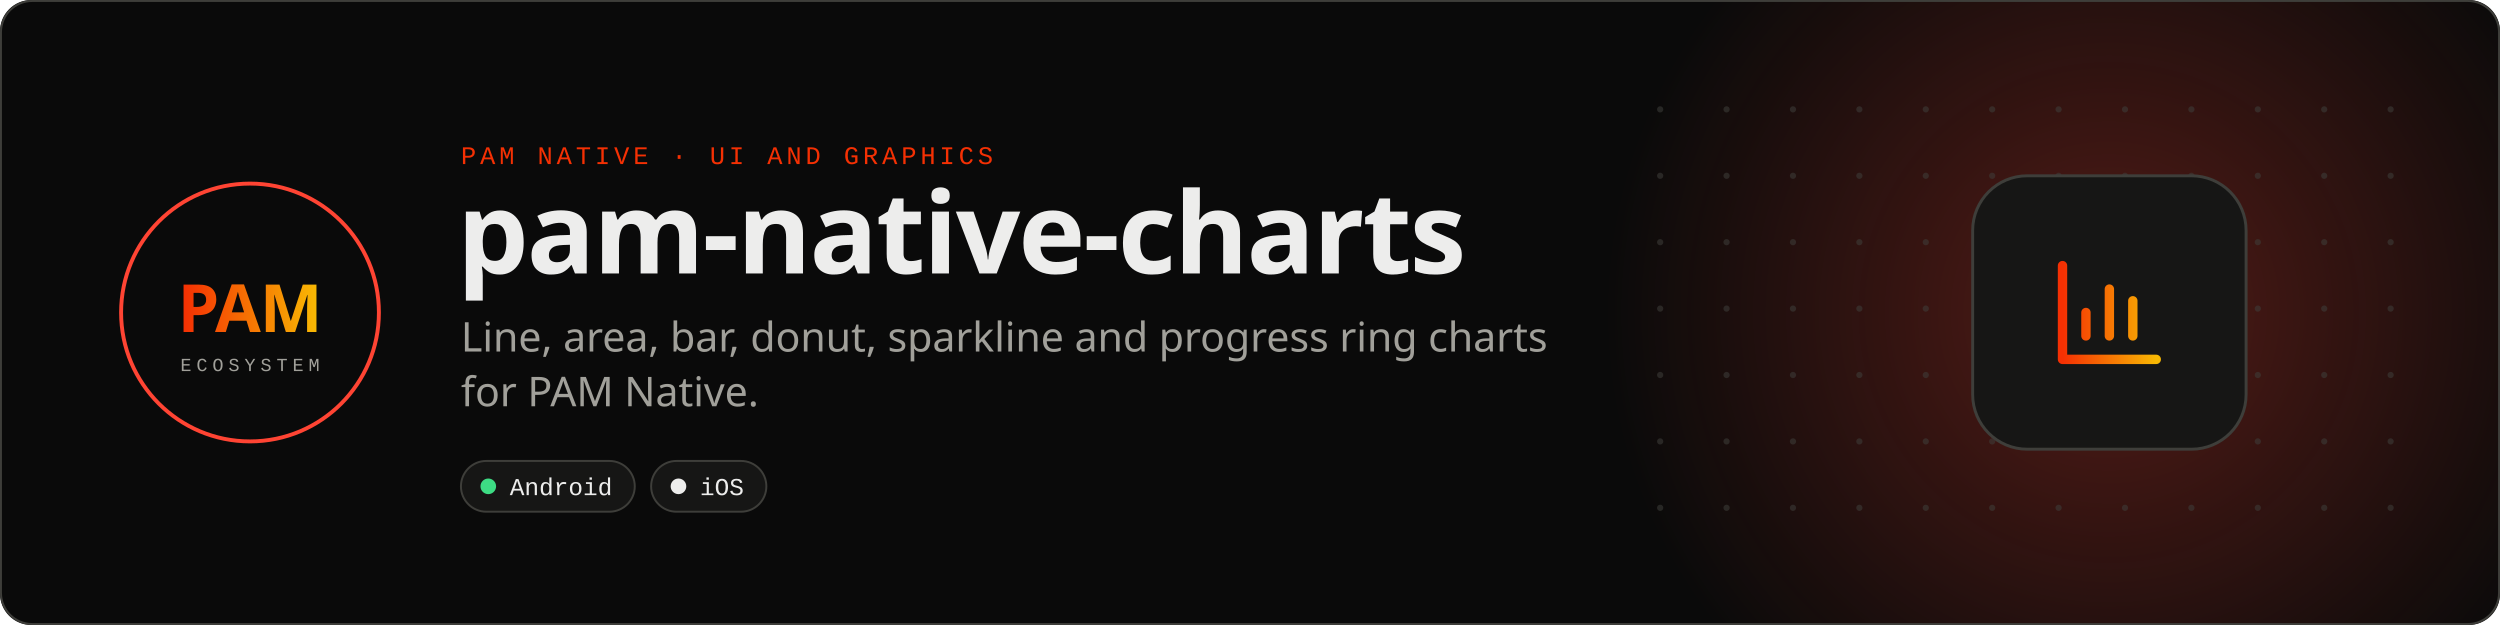
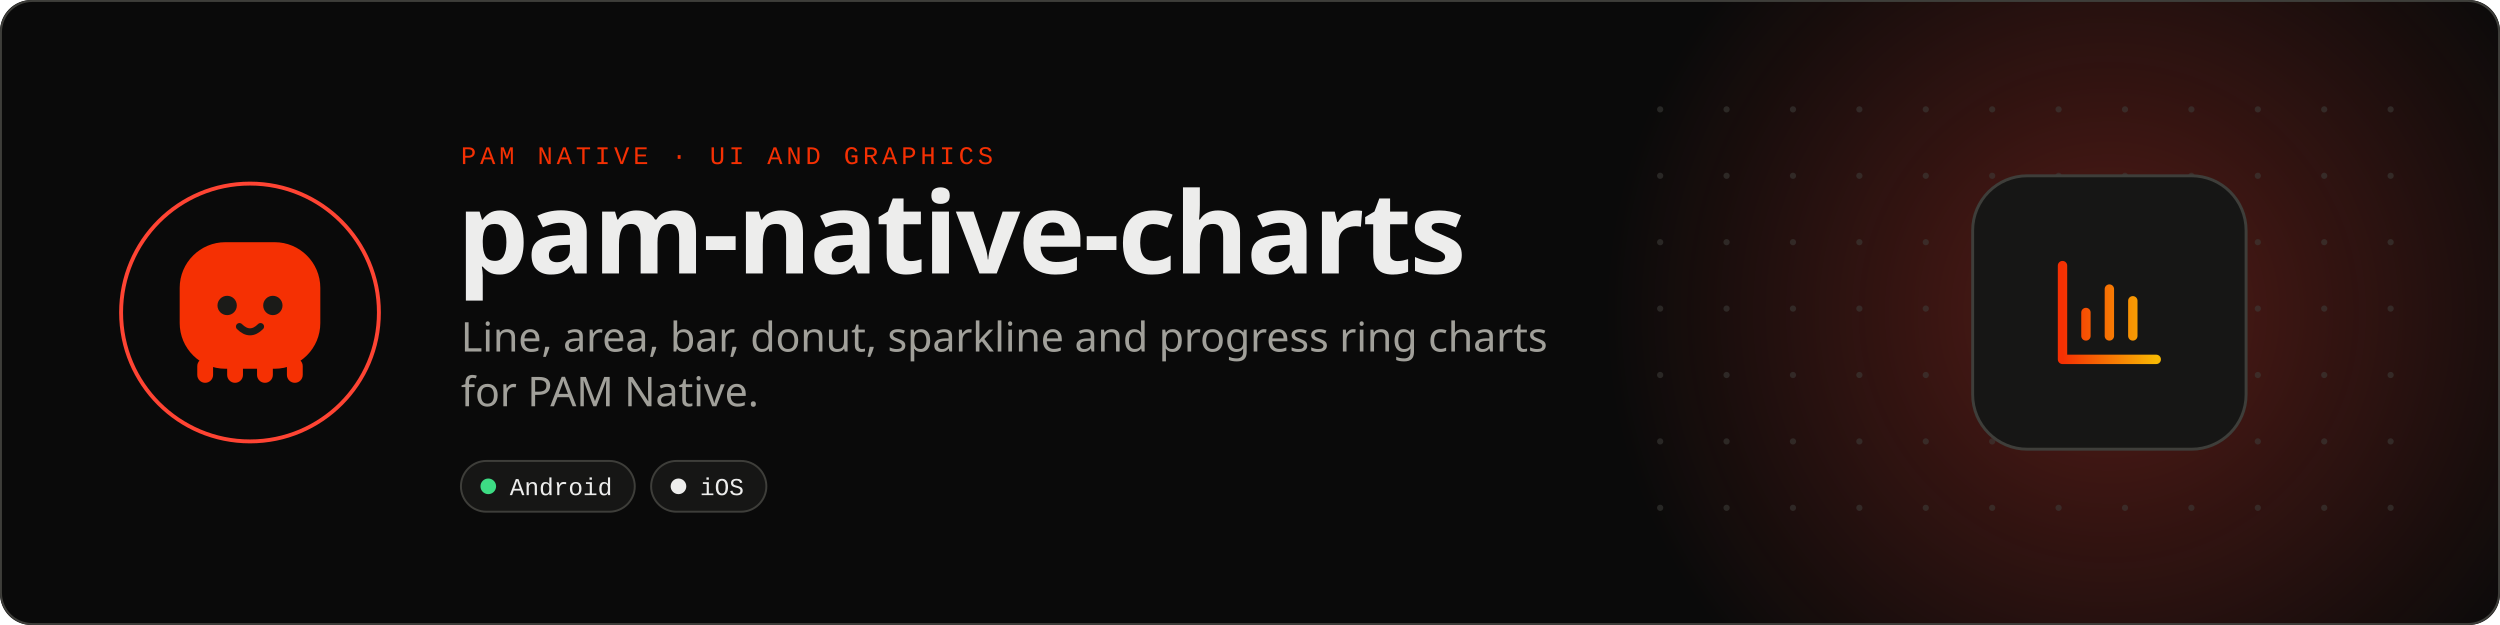
<svg xmlns="http://www.w3.org/2000/svg" viewBox="0 0 1280 320" width="1280" height="320" role="img" aria-label="pam-native-charts: Line, area, bar, donut, sparkline and progress ring charts for PAM Native.">
  <defs>
    <linearGradient id="pg" x1="0" y1="0" x2="1" y2="0">
      <stop offset="0" stop-color="#f53003" />
      <stop offset="1" stop-color="#f8b803" />
    </linearGradient>
    <radialGradient id="gl">
      <stop offset="0" stop-color="#ff4433" stop-opacity=".30" />
      <stop offset="1" stop-color="#ff4433" stop-opacity="0" />
    </radialGradient>
    <clipPath id="cl">
      <rect width="1280" height="320" rx="16" />
    </clipPath>
  </defs>
  <g clip-path="url(#cl)">
    <rect width="1280" height="320" fill="#0a0a0a" />
    <circle cx="1080" cy="160" r="260" fill="url(#gl)" />
    <g fill="#3e3e3a" opacity=".55">
      <circle cx="850" cy="56" r="1.6" />
      <circle cx="850" cy="90" r="1.6" />
      <circle cx="850" cy="124" r="1.6" />
      <circle cx="850" cy="158" r="1.6" />
      <circle cx="850" cy="192" r="1.6" />
      <circle cx="850" cy="226" r="1.6" />
      <circle cx="850" cy="260" r="1.6" />
      <circle cx="884" cy="56" r="1.6" />
      <circle cx="884" cy="90" r="1.6" />
      <circle cx="884" cy="124" r="1.6" />
      <circle cx="884" cy="158" r="1.6" />
      <circle cx="884" cy="192" r="1.6" />
      <circle cx="884" cy="226" r="1.6" />
      <circle cx="884" cy="260" r="1.6" />
      <circle cx="918" cy="56" r="1.6" />
      <circle cx="918" cy="90" r="1.6" />
      <circle cx="918" cy="124" r="1.6" />
      <circle cx="918" cy="158" r="1.6" />
      <circle cx="918" cy="192" r="1.6" />
      <circle cx="918" cy="226" r="1.6" />
      <circle cx="918" cy="260" r="1.6" />
      <circle cx="952" cy="56" r="1.6" />
      <circle cx="952" cy="90" r="1.6" />
      <circle cx="952" cy="124" r="1.6" />
      <circle cx="952" cy="158" r="1.6" />
      <circle cx="952" cy="192" r="1.6" />
      <circle cx="952" cy="226" r="1.6" />
      <circle cx="952" cy="260" r="1.6" />
      <circle cx="986" cy="56" r="1.6" />
      <circle cx="986" cy="90" r="1.6" />
      <circle cx="986" cy="124" r="1.6" />
      <circle cx="986" cy="158" r="1.6" />
      <circle cx="986" cy="192" r="1.6" />
      <circle cx="986" cy="226" r="1.6" />
      <circle cx="986" cy="260" r="1.6" />
      <circle cx="1020" cy="56" r="1.6" />
      <circle cx="1020" cy="90" r="1.6" />
      <circle cx="1020" cy="124" r="1.6" />
      <circle cx="1020" cy="158" r="1.6" />
      <circle cx="1020" cy="192" r="1.6" />
      <circle cx="1020" cy="226" r="1.6" />
      <circle cx="1020" cy="260" r="1.6" />
      <circle cx="1054" cy="56" r="1.6" />
      <circle cx="1054" cy="90" r="1.6" />
      <circle cx="1054" cy="124" r="1.6" />
      <circle cx="1054" cy="158" r="1.6" />
      <circle cx="1054" cy="192" r="1.6" />
      <circle cx="1054" cy="226" r="1.6" />
      <circle cx="1054" cy="260" r="1.6" />
      <circle cx="1088" cy="56" r="1.6" />
      <circle cx="1088" cy="90" r="1.6" />
      <circle cx="1088" cy="124" r="1.6" />
      <circle cx="1088" cy="158" r="1.6" />
      <circle cx="1088" cy="192" r="1.6" />
      <circle cx="1088" cy="226" r="1.6" />
      <circle cx="1088" cy="260" r="1.6" />
      <circle cx="1122" cy="56" r="1.6" />
      <circle cx="1122" cy="90" r="1.6" />
      <circle cx="1122" cy="124" r="1.6" />
      <circle cx="1122" cy="158" r="1.6" />
      <circle cx="1122" cy="192" r="1.6" />
      <circle cx="1122" cy="226" r="1.6" />
      <circle cx="1122" cy="260" r="1.6" />
      <circle cx="1156" cy="56" r="1.6" />
      <circle cx="1156" cy="90" r="1.6" />
      <circle cx="1156" cy="124" r="1.6" />
      <circle cx="1156" cy="158" r="1.6" />
      <circle cx="1156" cy="192" r="1.6" />
      <circle cx="1156" cy="226" r="1.6" />
      <circle cx="1156" cy="260" r="1.6" />
      <circle cx="1190" cy="56" r="1.6" />
      <circle cx="1190" cy="90" r="1.6" />
      <circle cx="1190" cy="124" r="1.6" />
      <circle cx="1190" cy="158" r="1.6" />
      <circle cx="1190" cy="192" r="1.6" />
      <circle cx="1190" cy="226" r="1.6" />
      <circle cx="1190" cy="260" r="1.6" />
      <circle cx="1224" cy="56" r="1.6" />
      <circle cx="1224" cy="90" r="1.6" />
      <circle cx="1224" cy="124" r="1.6" />
      <circle cx="1224" cy="158" r="1.6" />
      <circle cx="1224" cy="192" r="1.6" />
      <circle cx="1224" cy="226" r="1.6" />
      <circle cx="1224" cy="260" r="1.6" />
    </g>
  </g>
  <rect x=".5" y=".5" width="1279" height="319" rx="16" fill="none" stroke="#3e3e3a" />
  <circle cx="128" cy="160" r="66" fill="#0a0a0a" stroke="#ff4433" stroke-width="2" />
  <circle cx="128" cy="160" r="66" fill="none" stroke="#ff4433">
    <animate attributeName="r" values="66;92" dur="3s" repeatCount="indefinite" />
    <animate attributeName="stroke-opacity" values=".5;0" dur="3s" repeatCount="indefinite" />
  </circle>
-   <text x="128" y="170" text-anchor="middle" font-family="-apple-system, BlinkMacSystemFont, 'Segoe UI', 'Noto Sans', Helvetica, Arial, sans-serif" font-weight="700" font-size="34" letter-spacing="-.5" fill="url(#pg)">PAM</text>
-   <text x="128" y="190" text-anchor="middle" font-family="ui-monospace, SFMono-Regular, 'SF Mono', Menlo, Consolas, 'Liberation Mono', monospace" font-size="9.5" letter-spacing="2.5" fill="#a1a09a">ECOSYSTEM</text>
+   <g transform="translate(74 104.2) scale(.9)">
+     <rect x="30" y="88" width="9" height="14" rx="4.5" fill="#f53003" />
+     <rect x="47" y="88" width="9" height="14" rx="4.5" fill="#f53003" />
+     <rect x="64" y="88" width="9" height="14" rx="4.5" fill="#f53003" />
+     <rect x="81" y="88" width="9" height="14" rx="4.5" fill="#f53003" />
+     <rect x="20" y="22" width="80" height="72" rx="26" fill="#f53003" />
+     <circle cx="47" cy="58" r="5.5" fill="#1b1b18" />
+     <circle cx="73" cy="58" r="5.5" fill="#1b1b18" />
+     <path d="M54 70q6 6 12 0" stroke="#1b1b18" stroke-width="4" stroke-linecap="round" fill="none" />
+   </g>
  <text x="236" y="84" font-family="ui-monospace, SFMono-Regular, 'SF Mono', Menlo, Consolas, 'Liberation Mono', monospace" font-size="13" letter-spacing="2" fill="#f53003">PAM NATIVE · UI AND GRAPHICS</text>
  <text x="234" y="140" font-family="-apple-system, BlinkMacSystemFont, 'Segoe UI', 'Noto Sans', Helvetica, Arial, sans-serif" font-weight="700" font-size="58" letter-spacing="-1" fill="#ededec">pam-native-charts</text>
  <text x="236" y="180" font-family="-apple-system, BlinkMacSystemFont, 'Segoe UI', 'Noto Sans', Helvetica, Arial, sans-serif" font-size="21" fill="#a1a09a">Line, area, bar, donut, sparkline and progress ring charts</text>
  <text x="236" y="208" font-family="-apple-system, BlinkMacSystemFont, 'Segoe UI', 'Noto Sans', Helvetica, Arial, sans-serif" font-size="21" fill="#a1a09a">for PAM Native.</text>
  <rect x="236" y="236" width="89" height="26" rx="13" fill="#161615" stroke="#3e3e3a" />
  <circle cx="250" cy="249" r="4" fill="#3ddc84" />
  <text x="261" y="253.5" font-family="ui-monospace, SFMono-Regular, 'SF Mono', Menlo, Consolas, 'Liberation Mono', monospace" font-size="12.5" fill="#ededec">Android</text>
  <rect x="333.375" y="236" width="59" height="26" rx="13" fill="#161615" stroke="#3e3e3a" />
  <circle cx="347.375" cy="249" r="4" fill="#ededec" />
  <text x="358.375" y="253.5" font-family="ui-monospace, SFMono-Regular, 'SF Mono', Menlo, Consolas, 'Liberation Mono', monospace" font-size="12.5" fill="#ededec">iOS</text>
  <rect x="1010" y="90" width="140" height="140" rx="28" fill="#161615" stroke="#3e3e3a" stroke-width="1.5" />
  <g transform="translate(1044 124) scale(3)" fill="none" stroke="url(#pg)" stroke-width="1.6" stroke-linecap="round" stroke-linejoin="round">
    <path d="M4 4v16h16M8 16v-4M12 16V8M16 16v-6" />
  </g>
</svg>
